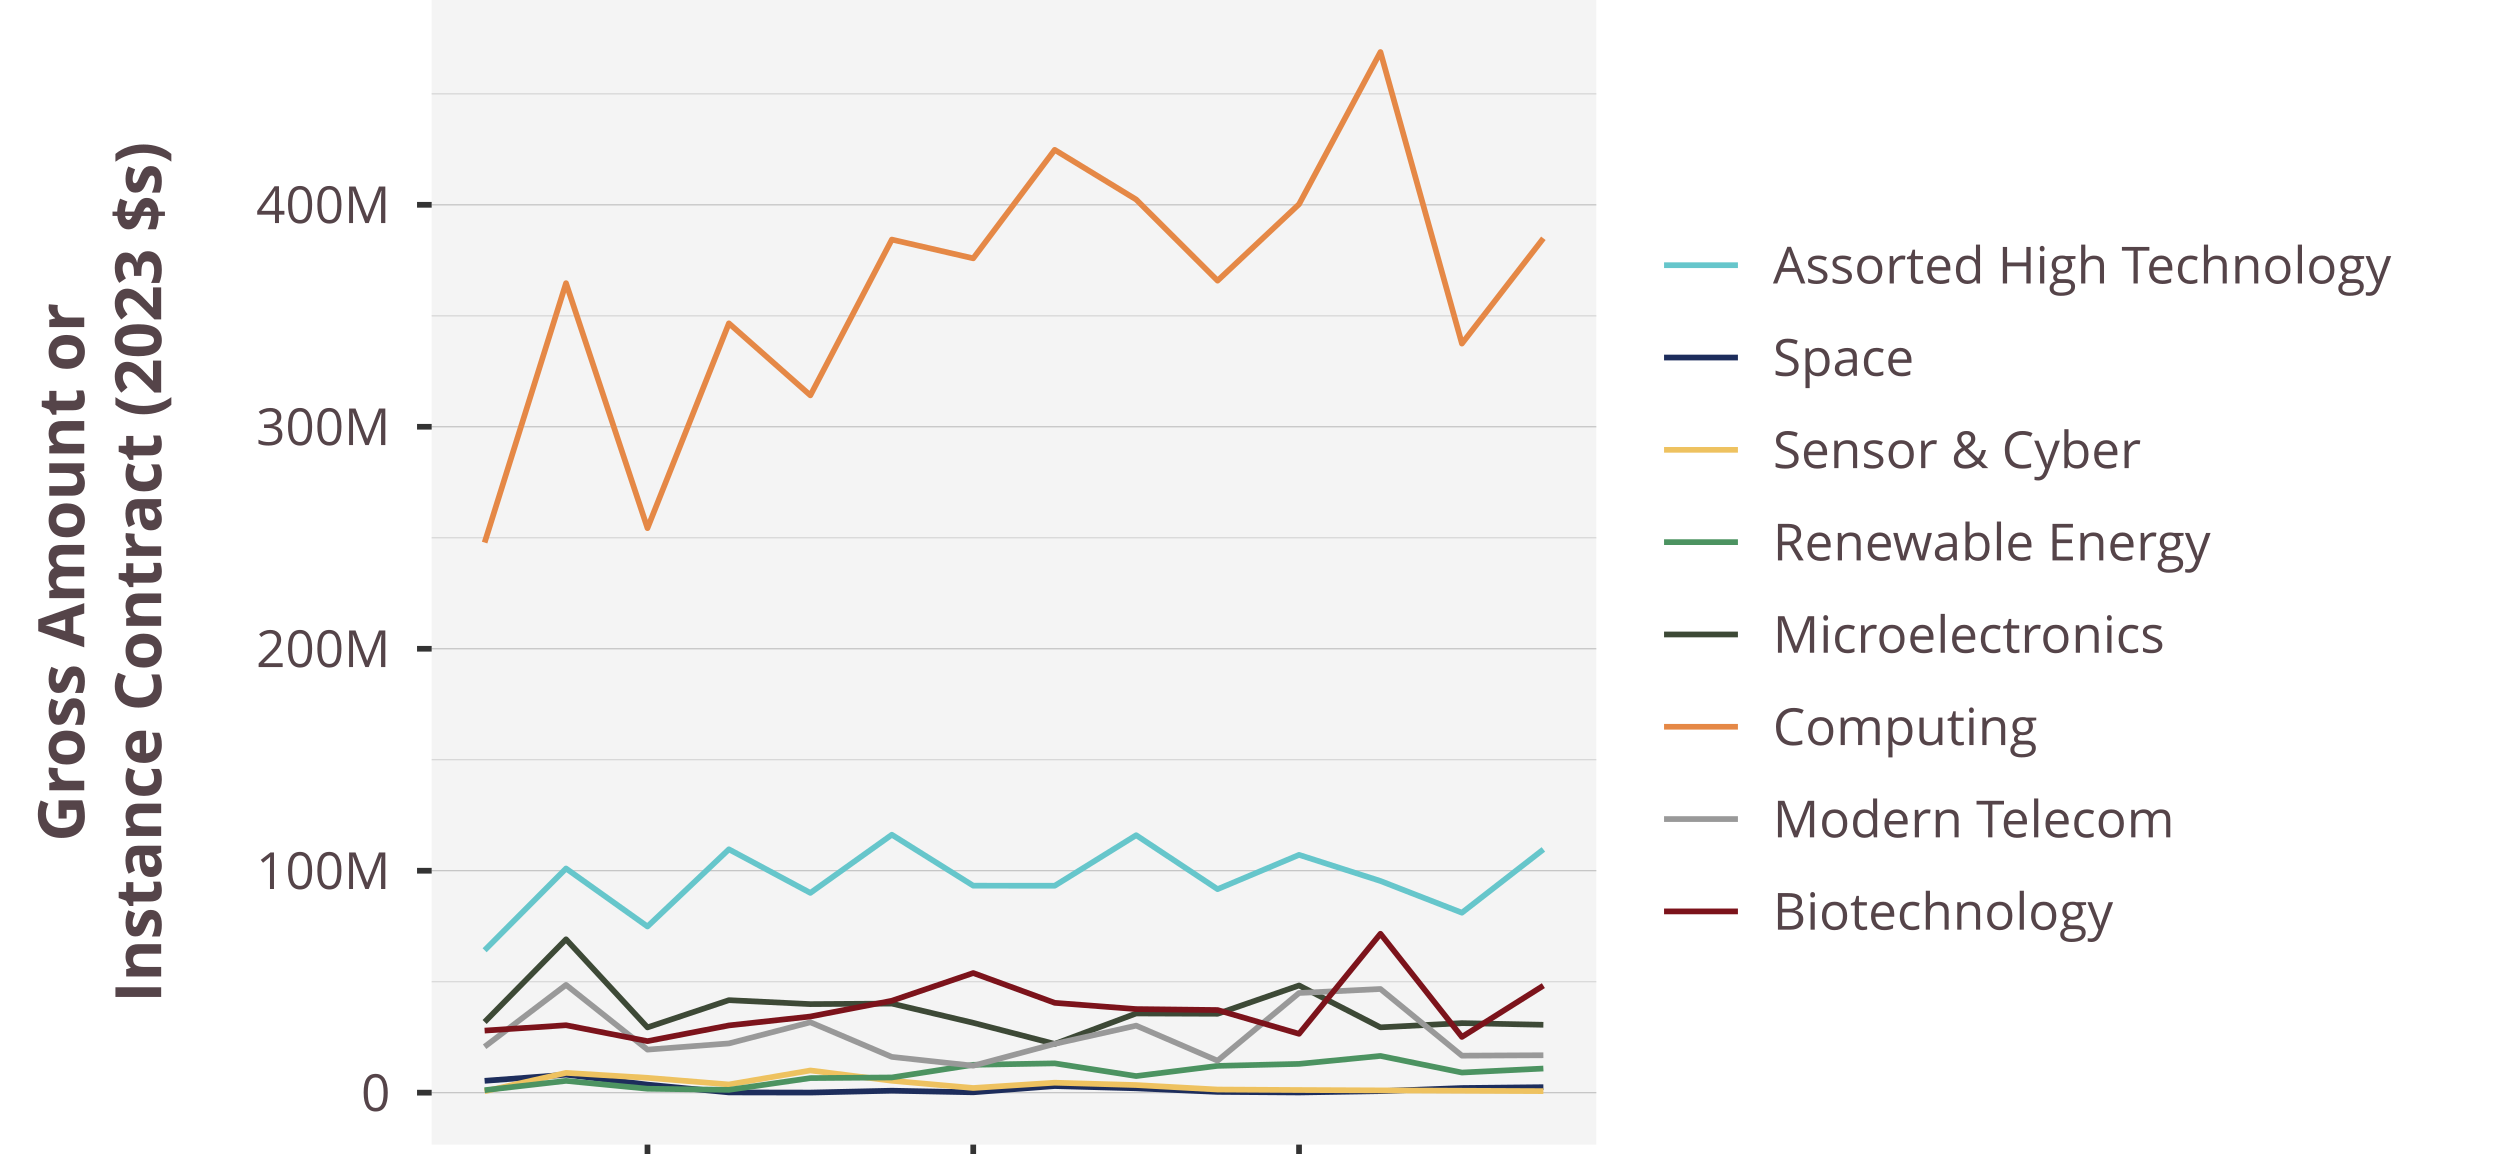
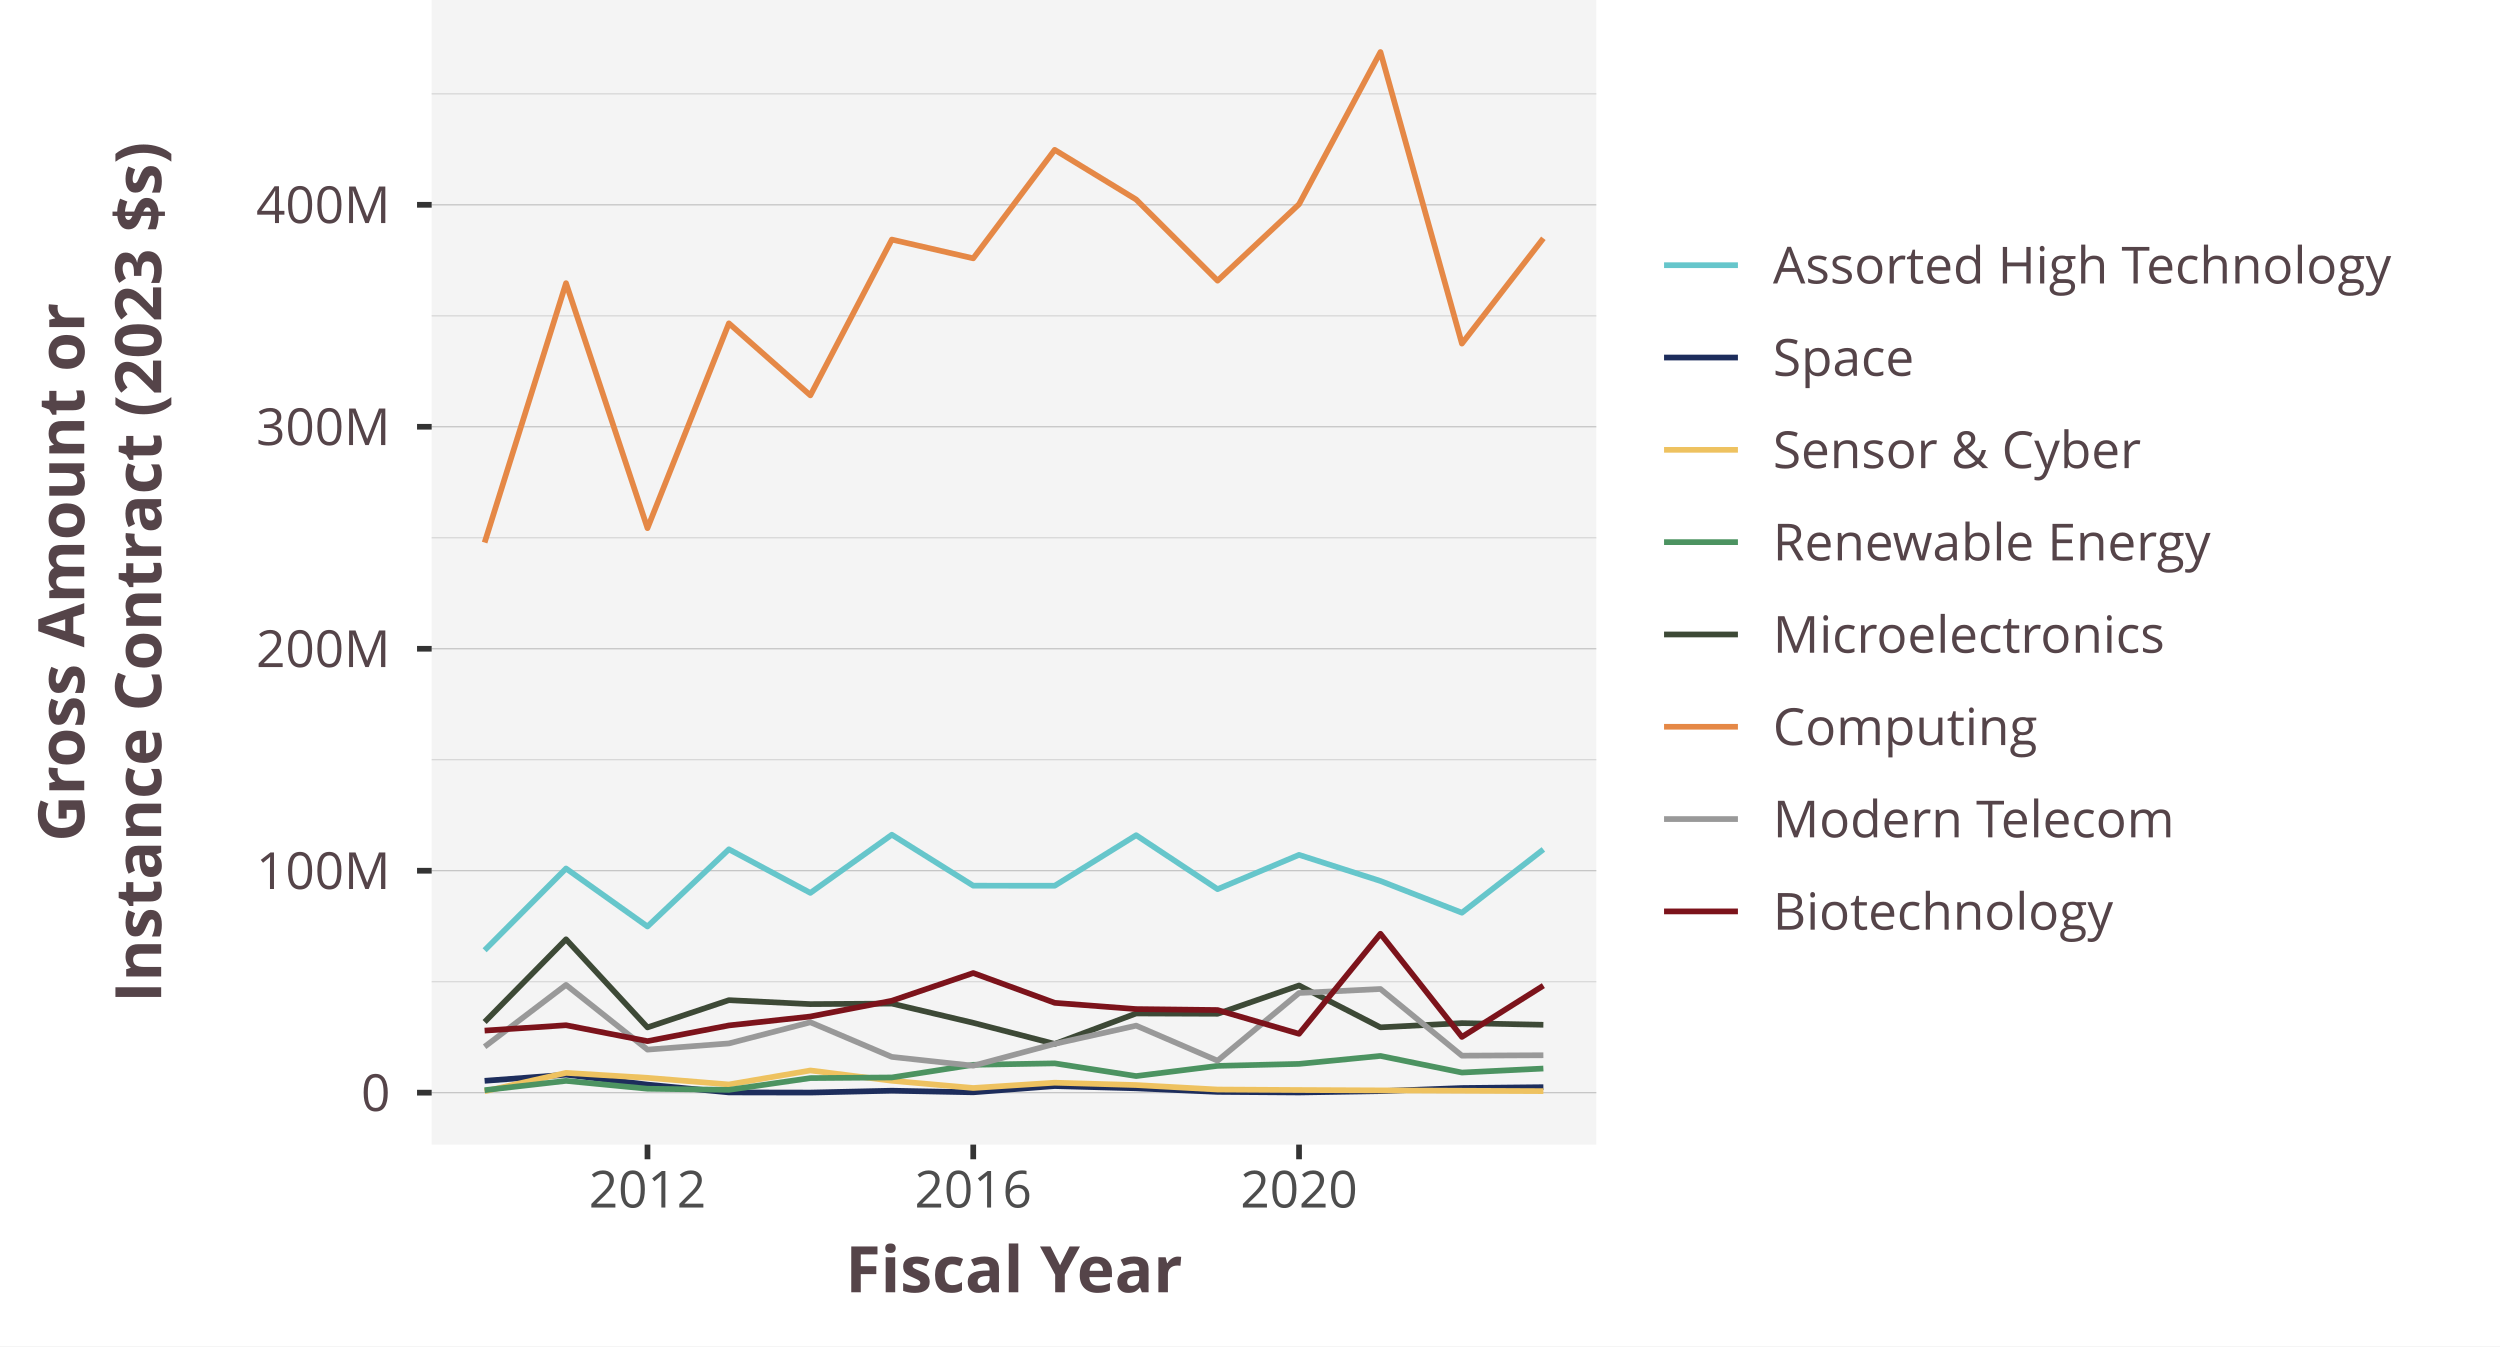
- <svg xmlns="http://www.w3.org/2000/svg" class="svglite" width="468.00pt" height="216.00pt" viewBox="0 0 468.00 216.00">
+ <svg xmlns="http://www.w3.org/2000/svg" class="svglite" width="468.00pt" height="252.00pt" viewBox="0 0 468.00 252.00">
  <defs>
    <style type="text/css">
    .svglite line, .svglite polyline, .svglite polygon, .svglite path, .svglite rect, .svglite circle {
      fill: none;
      stroke: #000000;
      stroke-linecap: round;
      stroke-linejoin: round;
      stroke-miterlimit: 10.00;
    }
    .svglite text {
      white-space: pre;
    }
  </style>
  </defs>
  <rect width="100%" height="100%" style="stroke: none; fill: #FFFFFF;" />
  <defs>
-     <clipPath id="cpMC4wMHw0NjguMDB8MC4wMHwyMTYuMDA=">
-       <rect x="0.00" y="0.00" width="468.00" height="216.00" />
+     <clipPath id="cpMC4wMHw0NjguMDB8MC4wMHwyNTIuMDA=">
+       <rect x="0.00" y="0.00" width="468.00" height="252.00" />
    </clipPath>
  </defs>
  <g clip-path="url(#cpMC4wMHw0NjguMDB8MC4wMHwyNTIuMDA=)">
    <rect x="-0" y="-0" width="468.00" height="252.00" style="stroke-width: 1.07; stroke: #FFFFFF; fill: #FFFFFF;" />
  </g>
  <defs>
    <clipPath id="cpODAuODF8Mjk4LjgzfDAuMDB8MjE0LjI3">
      <rect x="80.81" y="0.00" width="218.02" height="214.27" />
    </clipPath>
  </defs>
  <g clip-path="url(#cpODAuODF8Mjk4LjgzfDAuMDB8MjE0LjI3)">
    <rect x="80.81" y="0.00" width="218.02" height="214.27" style="stroke-width: 1.07; stroke: none; fill: #F4F4F4;" />
    <polyline points="80.81,183.78 298.83,183.78 " style="stroke-width: 0.21; stroke: #D3D3D3; stroke-linecap: butt;" />
    <polyline points="80.81,142.22 298.83,142.22 " style="stroke-width: 0.21; stroke: #D3D3D3; stroke-linecap: butt;" />
    <polyline points="80.81,100.67 298.83,100.67 " style="stroke-width: 0.21; stroke: #D3D3D3; stroke-linecap: butt;" />
    <polyline points="80.81,59.12 298.83,59.12 " style="stroke-width: 0.21; stroke: #D3D3D3; stroke-linecap: butt;" />
    <polyline points="80.81,17.56 298.83,17.56 " style="stroke-width: 0.21; stroke: #D3D3D3; stroke-linecap: butt;" />
    <polyline points="80.81,204.55 298.83,204.55 " style="stroke-width: 0.21; stroke: #BEBEBE; stroke-linecap: butt;" />
    <polyline points="80.81,163.00 298.83,163.00 " style="stroke-width: 0.21; stroke: #BEBEBE; stroke-linecap: butt;" />
    <polyline points="80.81,121.45 298.83,121.45 " style="stroke-width: 0.21; stroke: #BEBEBE; stroke-linecap: butt;" />
    <polyline points="80.81,79.89 298.83,79.89 " style="stroke-width: 0.21; stroke: #BEBEBE; stroke-linecap: butt;" />
    <polyline points="80.81,38.34 298.83,38.34 " style="stroke-width: 0.21; stroke: #BEBEBE; stroke-linecap: butt;" />
    <polyline points="90.72,177.89 105.96,162.58 121.21,173.44 136.45,158.99 151.70,167.15 166.95,156.26 182.19,165.80 197.44,165.81 212.69,156.35 227.93,166.45 243.18,160.03 258.42,164.92 273.67,170.86 288.92,159.01 " style="stroke-width: 1.07; stroke: #66C6CB; stroke-linecap: butt;" />
    <polyline points="90.72,202.33 105.96,201.18 121.21,203.04 136.45,204.50 151.70,204.53 166.95,204.18 182.19,204.48 197.44,203.31 212.69,203.73 227.93,204.40 243.18,204.51 258.42,204.26 273.67,203.68 288.92,203.52 " style="stroke-width: 1.07; stroke: #1D2D5C; stroke-linecap: butt;" />
    <polyline points="90.72,204.29 105.96,200.84 121.21,201.77 136.45,203.01 151.70,200.39 166.95,202.32 182.19,203.67 197.44,202.68 212.69,203.12 227.93,203.96 243.18,204.05 288.92,204.26 " style="stroke-width: 1.07; stroke: #EEC260; stroke-linecap: butt;" />
    <polyline points="90.72,204.08 105.96,202.34 121.21,203.81 136.45,204.02 151.70,201.82 166.95,201.70 182.19,199.33 197.44,199.06 212.69,201.44 227.93,199.53 243.18,199.16 258.42,197.67 273.67,200.78 288.92,200.03 " style="stroke-width: 1.07; stroke: #4C9361; stroke-linecap: butt;" />
    <polyline points="90.72,191.32 105.96,175.84 121.21,192.33 136.45,187.23 151.70,187.97 166.95,187.87 182.19,191.47 197.44,195.42 212.69,189.72 227.93,189.78 243.18,184.48 258.42,192.32 273.67,191.53 288.92,191.84 " style="stroke-width: 1.07; stroke: #3D4936; stroke-linecap: butt;" />
    <polyline points="90.72,101.57 105.96,53.01 121.21,98.87 136.45,60.53 151.70,74.01 166.95,44.85 182.19,48.36 197.44,28.05 212.69,37.35 227.93,52.54 243.18,38.23 258.42,9.74 273.67,64.32 288.92,44.61 " style="stroke-width: 1.07; stroke: #E58846; stroke-linecap: butt;" />
    <polyline points="90.72,195.95 105.96,184.37 121.21,196.49 136.45,195.33 151.70,191.37 166.95,197.85 182.19,199.50 197.44,195.41 212.69,192.00 227.93,198.56 243.18,185.89 258.42,185.14 273.67,197.62 288.92,197.54 " style="stroke-width: 1.07; stroke: #999999; stroke-linecap: butt;" />
    <polyline points="90.72,192.93 105.96,191.92 121.21,194.90 136.45,191.96 151.70,190.29 166.95,187.34 182.19,182.15 197.44,187.73 212.69,188.90 227.93,189.08 243.18,193.53 258.42,174.80 273.67,194.11 288.92,184.51 " style="stroke-width: 1.07; stroke: #7C131B; stroke-linecap: butt;" />
  </g>
  <g clip-path="url(#cpMC4wMHw0NjguMDB8MC4wMHwyNTIuMDA=)">
    <text x="73.08" y="207.98" text-anchor="end" style="font-size: 9.60px;fill: #554449; font-family: &quot;Open Sans&quot;;" textLength="5.49px" lengthAdjust="spacingAndGlyphs">0</text>
    <text x="73.08" y="166.42" text-anchor="end" style="font-size: 9.60px;fill: #554449; font-family: &quot;Open Sans&quot;;" textLength="25.08px" lengthAdjust="spacingAndGlyphs">100M</text>
    <text x="73.08" y="124.87" text-anchor="end" style="font-size: 9.60px;fill: #554449; font-family: &quot;Open Sans&quot;;" textLength="25.08px" lengthAdjust="spacingAndGlyphs">200M</text>
    <text x="73.08" y="83.32" text-anchor="end" style="font-size: 9.60px;fill: #554449; font-family: &quot;Open Sans&quot;;" textLength="25.08px" lengthAdjust="spacingAndGlyphs">300M</text>
    <text x="73.08" y="41.76" text-anchor="end" style="font-size: 9.60px;fill: #554449; font-family: &quot;Open Sans&quot;;" textLength="25.08px" lengthAdjust="spacingAndGlyphs">400M</text>
    <polyline points="78.07,204.55 80.81,204.55 " style="stroke-width: 1.07; stroke: #333333; stroke-linecap: butt;" />
    <polyline points="78.07,163.00 80.81,163.00 " style="stroke-width: 1.07; stroke: #333333; stroke-linecap: butt;" />
    <polyline points="78.07,121.45 80.81,121.45 " style="stroke-width: 1.07; stroke: #333333; stroke-linecap: butt;" />
    <polyline points="78.07,79.89 80.81,79.89 " style="stroke-width: 1.07; stroke: #333333; stroke-linecap: butt;" />
    <polyline points="78.07,38.34 80.81,38.34 " style="stroke-width: 1.07; stroke: #333333; stroke-linecap: butt;" />
    <polyline points="121.21,217.01 121.21,214.27 " style="stroke-width: 1.07; stroke: #333333; stroke-linecap: butt;" />
    <polyline points="182.19,217.01 182.19,214.27 " style="stroke-width: 1.07; stroke: #333333; stroke-linecap: butt;" />
    <polyline points="243.18,217.01 243.18,214.27 " style="stroke-width: 1.07; stroke: #333333; stroke-linecap: butt;" />
    <text x="121.21" y="226.05" text-anchor="middle" style="font-size: 9.60px;fill: #4D4D4D; font-family: &quot;Open Sans&quot;;" textLength="21.95px" lengthAdjust="spacingAndGlyphs">2012</text>
    <text x="182.19" y="226.05" text-anchor="middle" style="font-size: 9.60px;fill: #4D4D4D; font-family: &quot;Open Sans&quot;;" textLength="21.95px" lengthAdjust="spacingAndGlyphs">2016</text>
    <text x="243.18" y="226.05" text-anchor="middle" style="font-size: 9.60px;fill: #4D4D4D; font-family: &quot;Open Sans&quot;;" textLength="21.95px" lengthAdjust="spacingAndGlyphs">2020</text>
    <text x="189.82" y="241.91" text-anchor="middle" style="font-size: 12.00px; font-weight: bold;fill: #554449; font-family: &quot;Open Sans&quot;;" textLength="63.71px" lengthAdjust="spacingAndGlyphs">Fiscal Year</text>
    <text transform="translate(15.77,107.14) rotate(-90)" text-anchor="middle" style="font-size: 12.00px; font-weight: bold;fill: #554449; font-family: &quot;Open Sans&quot;;" textLength="101.12px" lengthAdjust="spacingAndGlyphs">Gross Amount or</text>
    <text transform="translate(30.17,107.14) rotate(-90)" text-anchor="middle" style="font-size: 12.00px; font-weight: bold;fill: #554449; font-family: &quot;Open Sans&quot;;" textLength="161.48px" lengthAdjust="spacingAndGlyphs">Instance Contract (2023 $s)</text>
    <rect x="309.79" y="35.03" width="140.21" height="144.22" style="stroke-width: 1.07; stroke: none; fill: #FFFFFF;" />
    <rect x="309.79" y="41.01" width="17.28" height="17.28" style="stroke-width: 1.07; stroke: none; fill: #FFFFFF;" />
    <line x1="311.51" y1="49.65" x2="325.34" y2="49.65" style="stroke-width: 1.07; stroke: #66C6CB; stroke-linecap: butt;" />
    <rect x="309.79" y="58.29" width="17.28" height="17.28" style="stroke-width: 1.07; stroke: none; fill: #FFFFFF;" />
    <line x1="311.51" y1="66.93" x2="325.34" y2="66.93" style="stroke-width: 1.07; stroke: #1D2D5C; stroke-linecap: butt;" />
    <rect x="309.79" y="75.57" width="17.28" height="17.28" style="stroke-width: 1.07; stroke: none; fill: #FFFFFF;" />
    <line x1="311.51" y1="84.21" x2="325.34" y2="84.21" style="stroke-width: 1.07; stroke: #EEC260; stroke-linecap: butt;" />
    <rect x="309.79" y="92.85" width="17.28" height="17.28" style="stroke-width: 1.07; stroke: none; fill: #FFFFFF;" />
    <line x1="311.51" y1="101.49" x2="325.34" y2="101.49" style="stroke-width: 1.07; stroke: #4C9361; stroke-linecap: butt;" />
    <rect x="309.79" y="110.13" width="17.28" height="17.28" style="stroke-width: 1.07; stroke: none; fill: #FFFFFF;" />
    <line x1="311.51" y1="118.77" x2="325.34" y2="118.77" style="stroke-width: 1.07; stroke: #3D4936; stroke-linecap: butt;" />
    <rect x="309.79" y="127.41" width="17.28" height="17.28" style="stroke-width: 1.07; stroke: none; fill: #FFFFFF;" />
    <line x1="311.51" y1="136.05" x2="325.34" y2="136.05" style="stroke-width: 1.07; stroke: #E58846; stroke-linecap: butt;" />
    <rect x="309.79" y="144.69" width="17.28" height="17.28" style="stroke-width: 1.07; stroke: none; fill: #FFFFFF;" />
    <line x1="311.51" y1="153.33" x2="325.34" y2="153.33" style="stroke-width: 1.07; stroke: #999999; stroke-linecap: butt;" />
    <rect x="309.79" y="161.97" width="17.28" height="17.28" style="stroke-width: 1.07; stroke: none; fill: #FFFFFF;" />
    <line x1="311.51" y1="170.61" x2="325.34" y2="170.61" style="stroke-width: 1.07; stroke: #7C131B; stroke-linecap: butt;" />
    <text x="331.89" y="53.07" style="font-size: 9.60px;fill: #554449; font-family: &quot;Open Sans&quot;;" textLength="116.11px" lengthAdjust="spacingAndGlyphs">Assorted High Technology</text>
    <text x="331.89" y="70.35" style="font-size: 9.60px;fill: #554449; font-family: &quot;Open Sans&quot;;" textLength="26.43px" lengthAdjust="spacingAndGlyphs">Space</text>
    <text x="331.89" y="87.63" style="font-size: 9.60px;fill: #554449; font-family: &quot;Open Sans&quot;;" textLength="68.76px" lengthAdjust="spacingAndGlyphs">Sensor &amp; Cyber</text>
    <text x="331.89" y="104.91" style="font-size: 9.60px;fill: #554449; font-family: &quot;Open Sans&quot;;" textLength="82.02px" lengthAdjust="spacingAndGlyphs">Renewable Energy</text>
    <text x="331.89" y="122.19" style="font-size: 9.60px;fill: #554449; font-family: &quot;Open Sans&quot;;" textLength="73.68px" lengthAdjust="spacingAndGlyphs">Microelectronics</text>
    <text x="331.89" y="139.47" style="font-size: 9.60px;fill: #554449; font-family: &quot;Open Sans&quot;;" textLength="49.36px" lengthAdjust="spacingAndGlyphs">Computing</text>
    <text x="331.89" y="156.75" style="font-size: 9.60px;fill: #554449; font-family: &quot;Open Sans&quot;;" textLength="75.65px" lengthAdjust="spacingAndGlyphs">Modern Telecom</text>
    <text x="331.89" y="174.03" style="font-size: 9.60px;fill: #554449; font-family: &quot;Open Sans&quot;;" textLength="63.50px" lengthAdjust="spacingAndGlyphs">Biotechnology</text>
  </g>
</svg>
